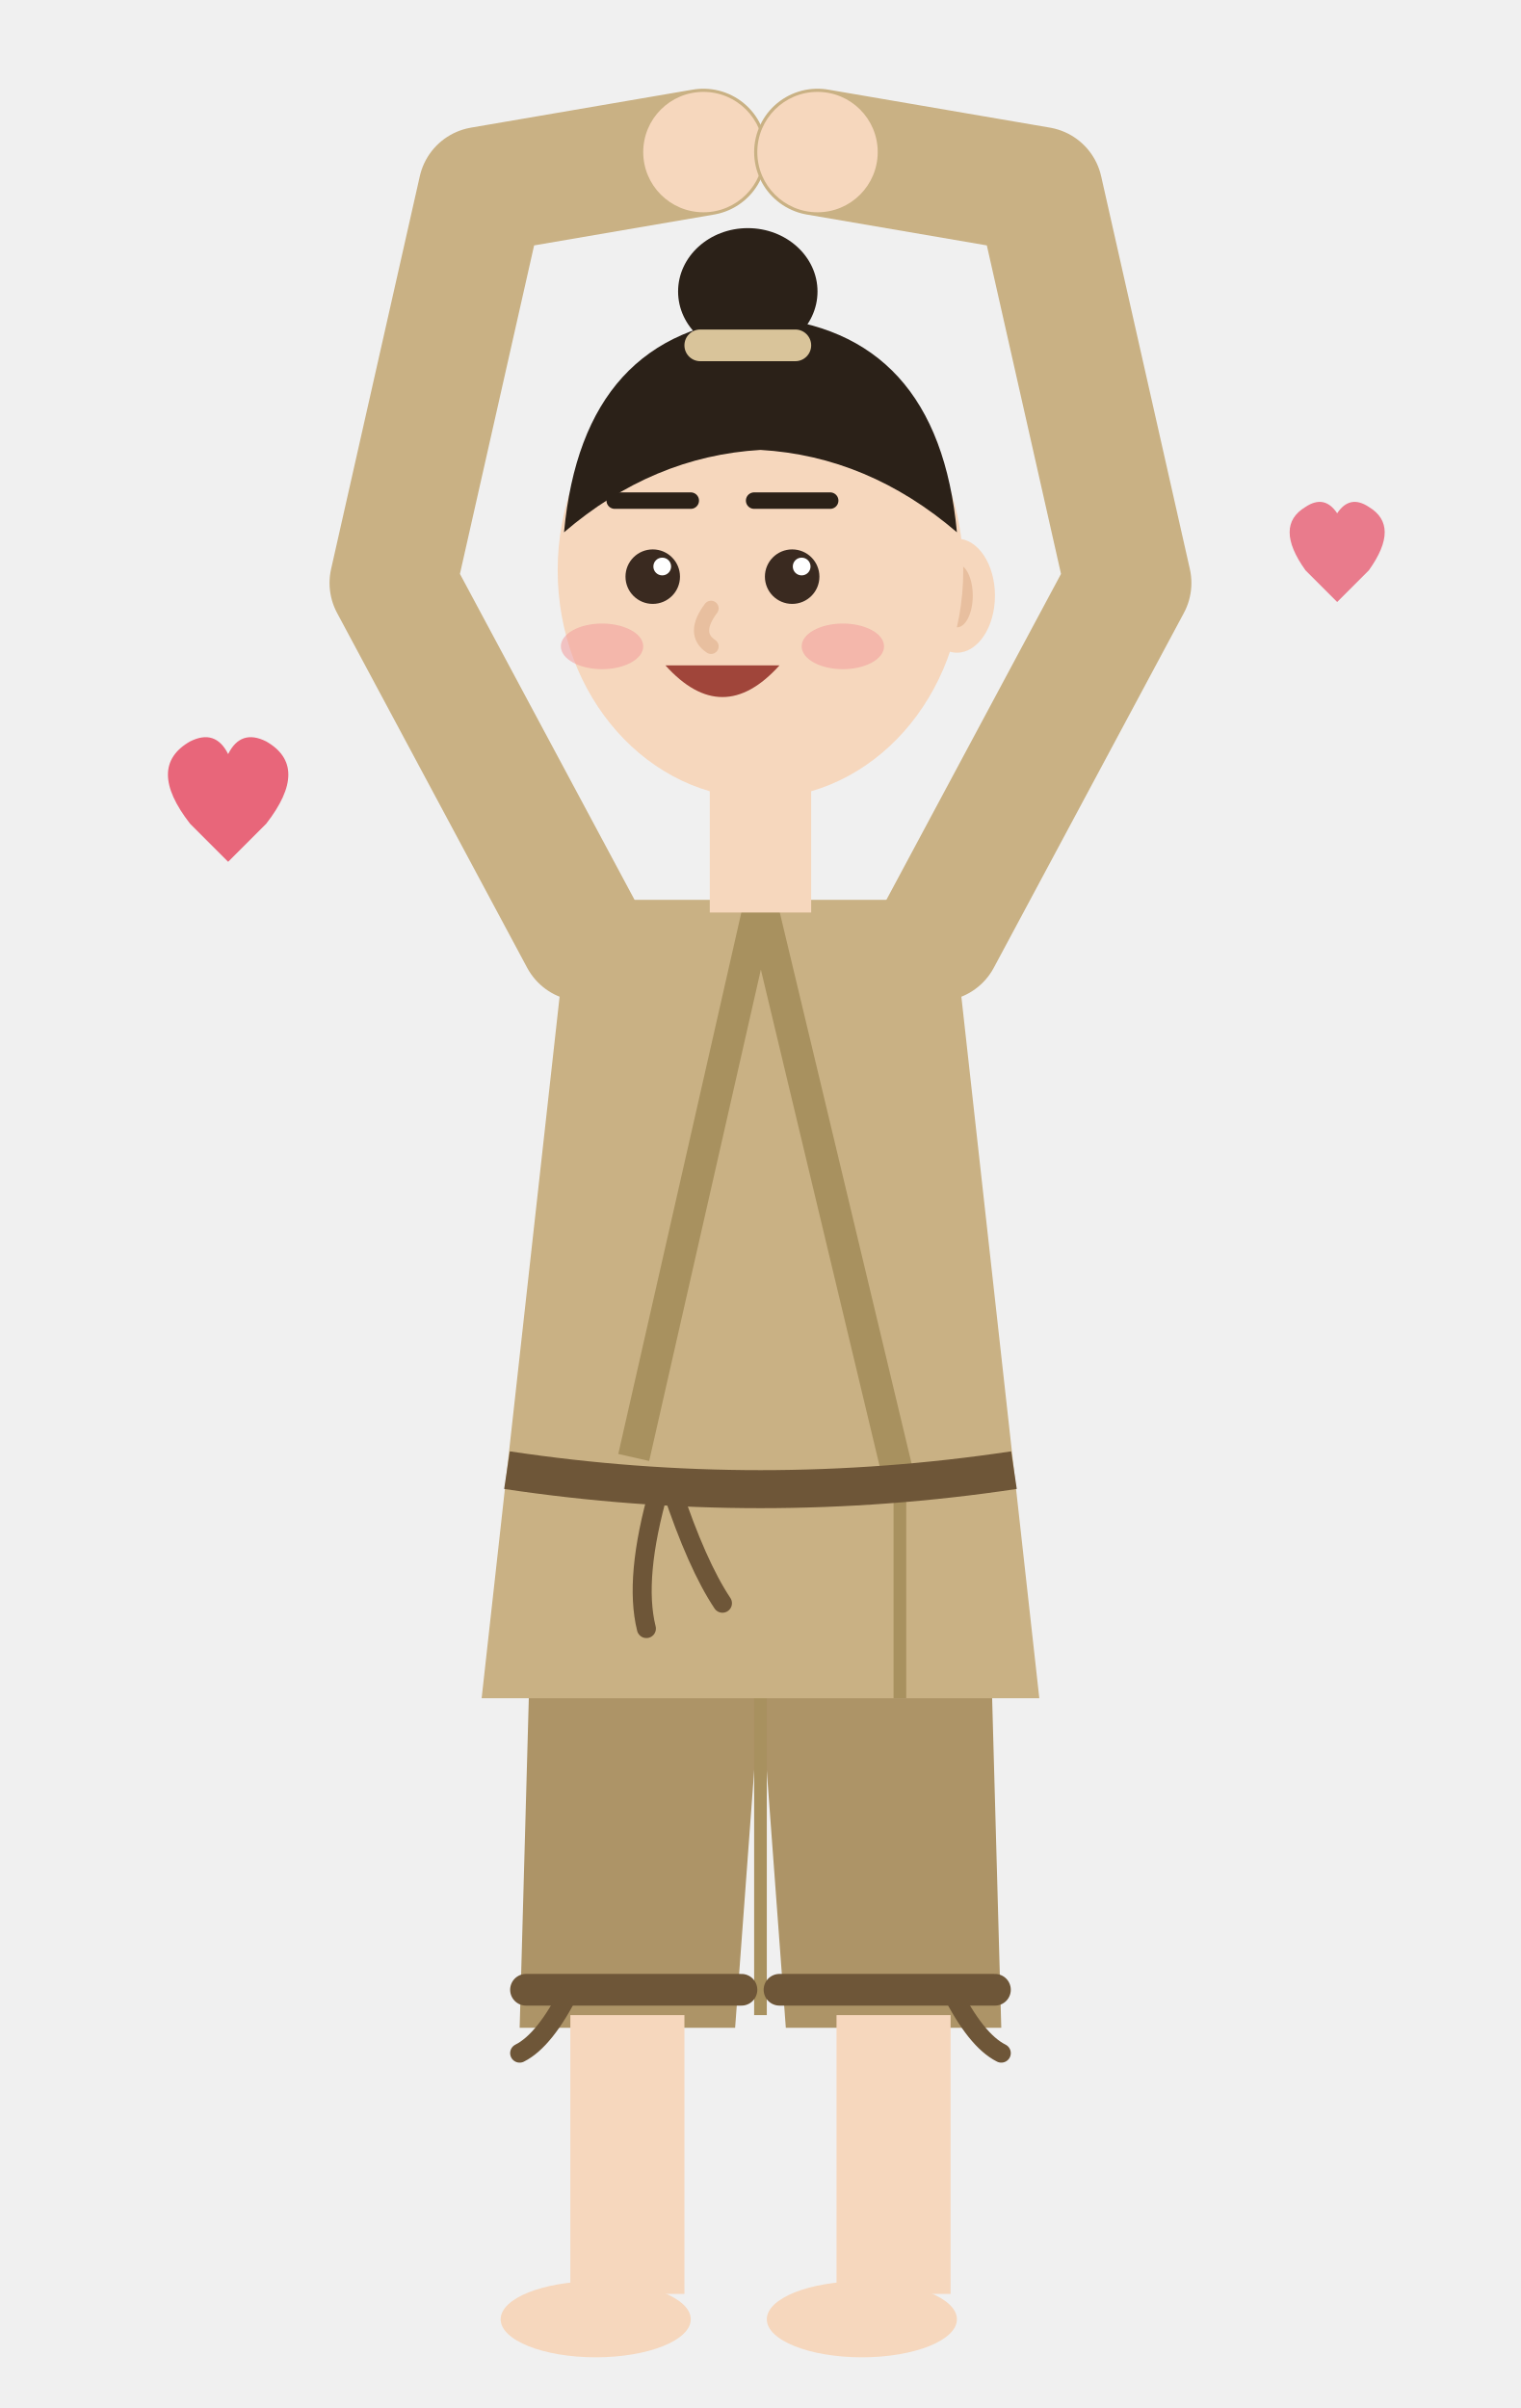
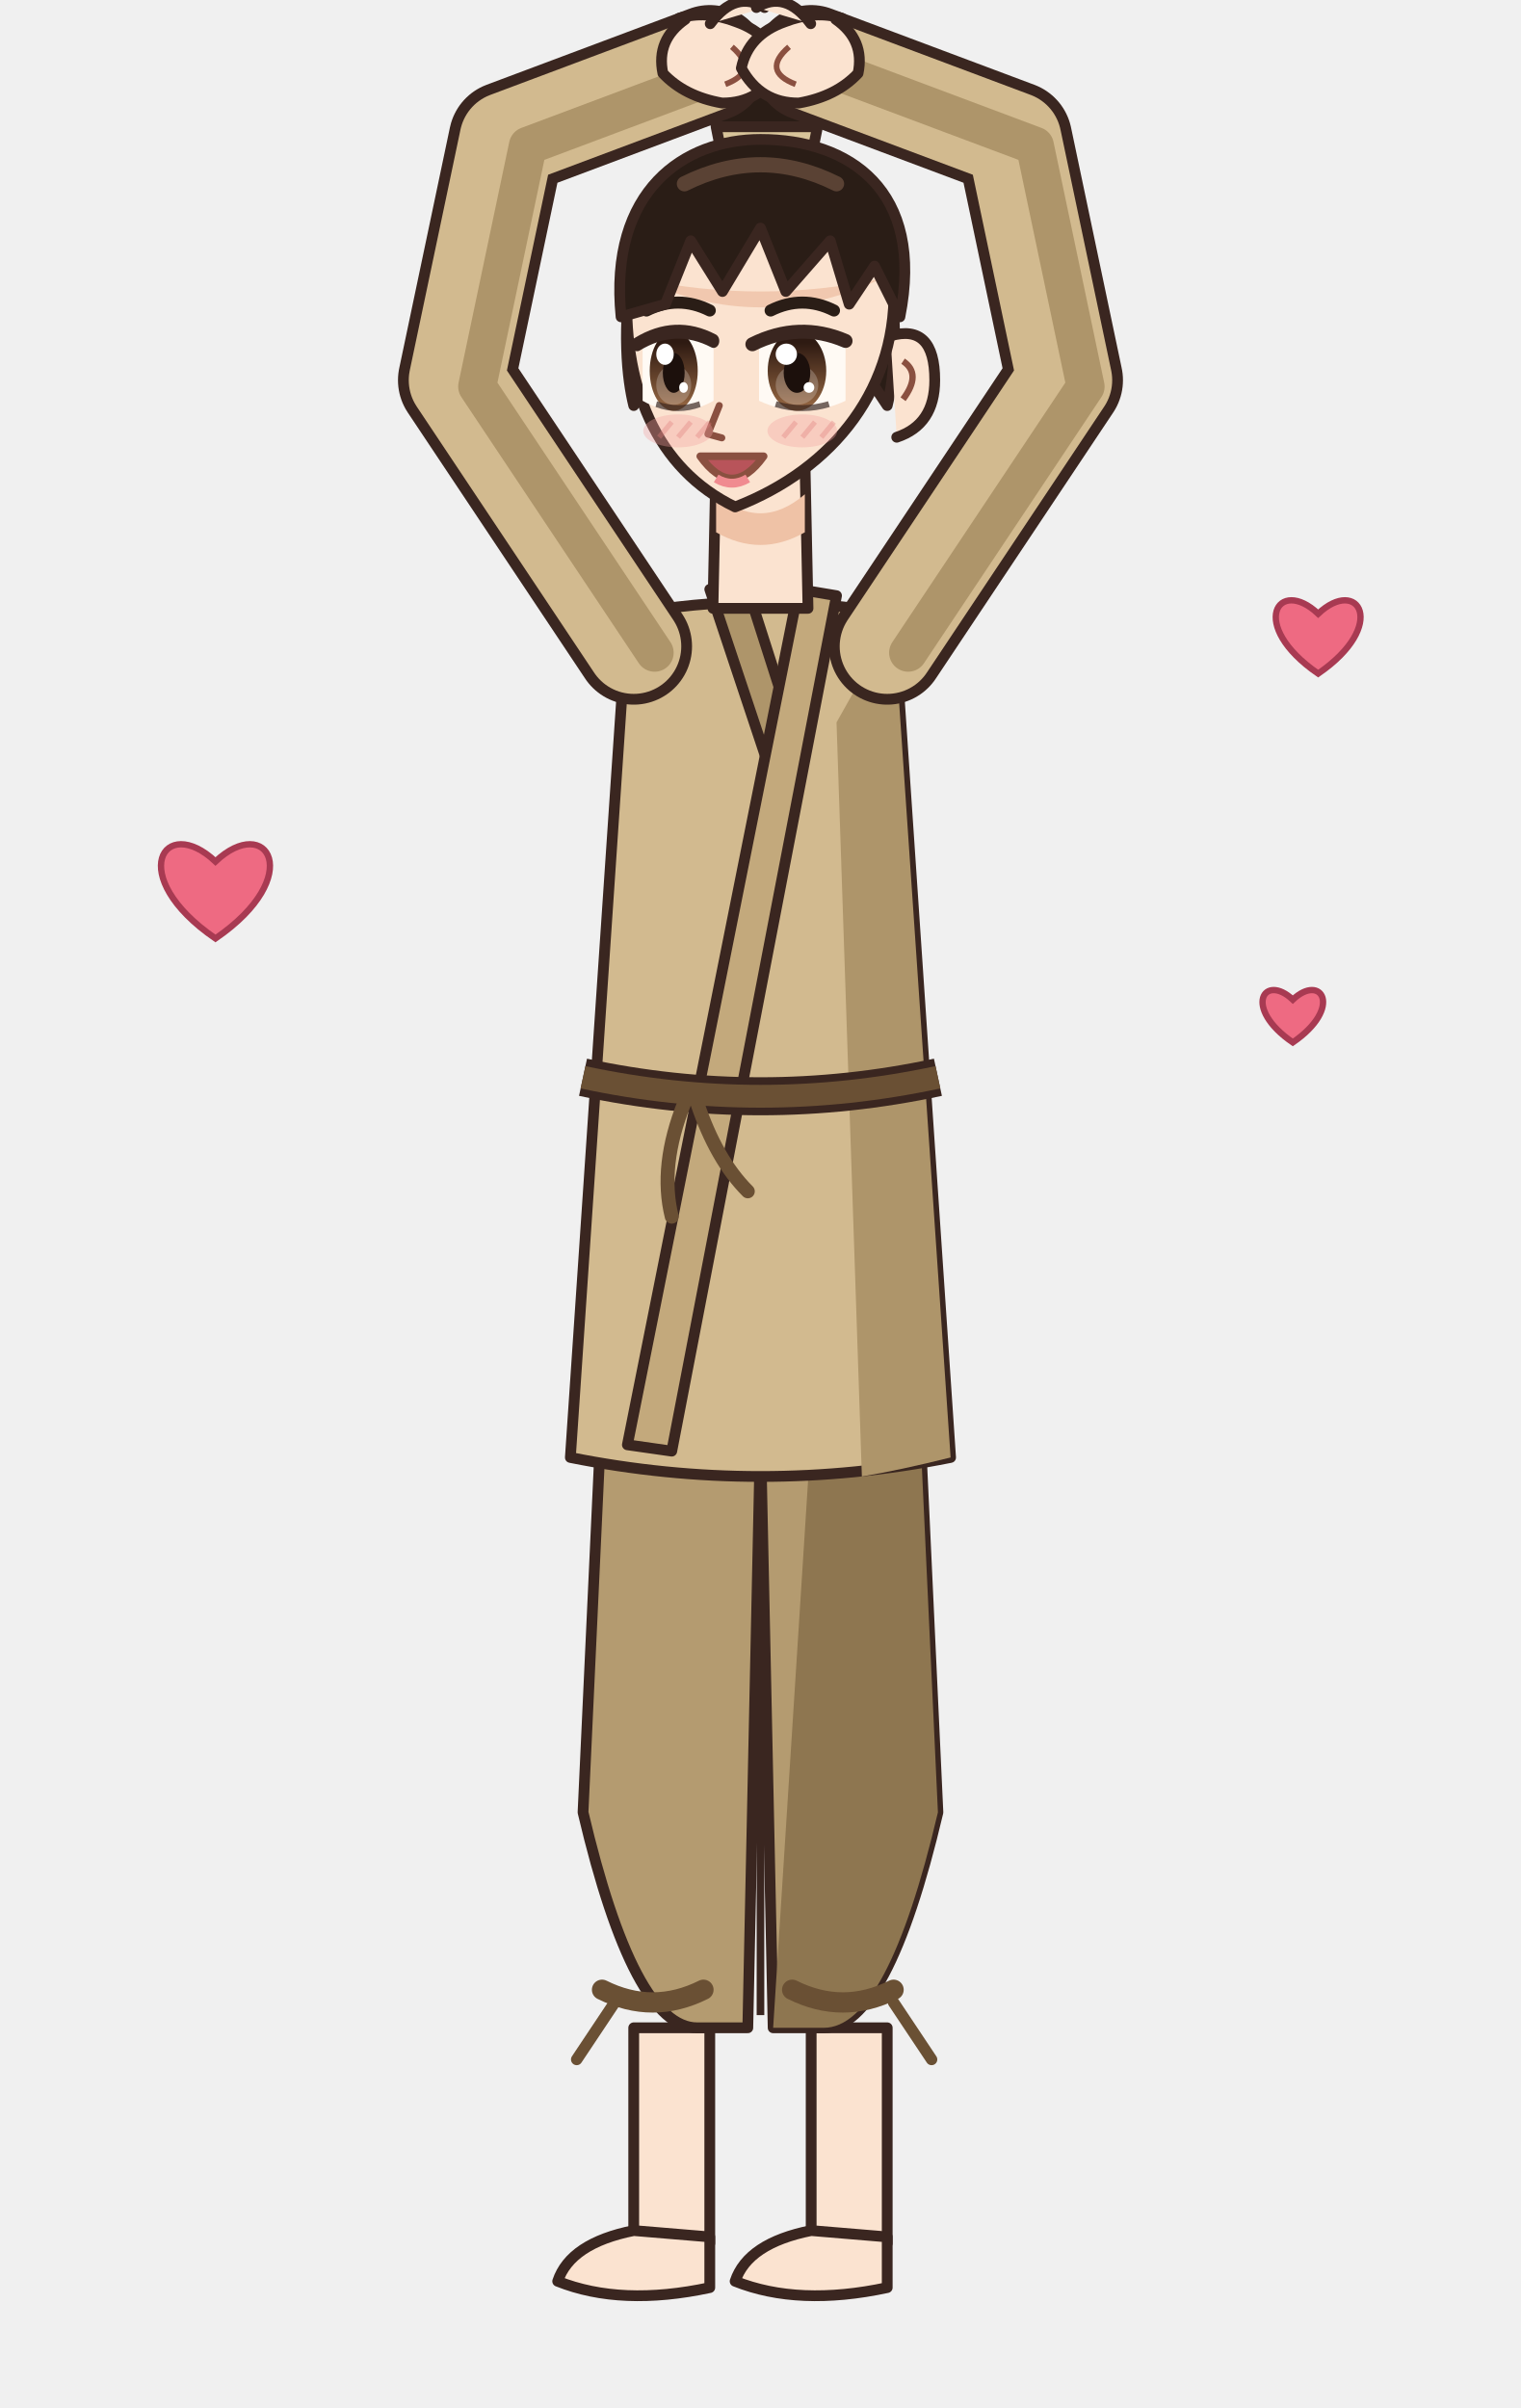
<svg xmlns="http://www.w3.org/2000/svg" width="240" height="380" viewBox="0 -20 240 380">
-   <path d="M84 228 L82 300 L116 300 L120 246 L124 300 L158 300 L156 228 Z" fill="#ad9467" />
-   <path d="M120 246 v52" stroke="#a8915f" stroke-width="2" />
-   <path d="M83 294 h34 M123 294 h34" stroke="#6e5638" stroke-width="5" stroke-linecap="round" />
-   <path d="M90 294 q-4 8 -8 10 M150 294 q4 8 8 10" stroke="#6e5638" stroke-width="3" fill="none" stroke-linecap="round" />
-   <rect x="90" y="298" width="18" height="44" fill="#f6d7bd" />
-   <rect x="132" y="298" width="18" height="44" fill="#f6d7bd" />
-   <ellipse cx="94" cy="346" rx="15" ry="6" fill="#f6d7bd" />
-   <ellipse cx="136" cy="346" rx="15" ry="6" fill="#f6d7bd" />
-   <path d="M90 122 L150 122 L164 248 L76 248 Z" fill="#c9b184" />
-   <path d="M120 122 L100 210 M120 122 L142 214" stroke="#a8915f" stroke-width="5" fill="none" />
-   <path d="M120 122 L142 214 L142 248" stroke="#a8915f" stroke-width="2" fill="none" />
-   <path d="M80 212 Q120 218 160 212" stroke="#6e5638" stroke-width="6" fill="none" />
-   <path d="M104 215 q-4 14 -2 22 M106 215 q4 12 8 18" stroke="#6e5638" stroke-width="3" fill="none" stroke-linecap="round" />
-   <rect x="112" y="100" width="16" height="24" fill="#f6d7bd" />
-   <ellipse cx="151" cy="74" rx="6" ry="9" fill="#f6d7bd" />
-   <ellipse cx="151" cy="74" rx="2.5" ry="5" fill="#e8bf9f" />
-   <ellipse cx="120" cy="70" rx="32" ry="36" fill="#f6d7bd" />
-   <path d="M112.2 76 q-3 4 0 6" fill="none" stroke="#e8bf9f" stroke-width="2.4" stroke-linecap="round" />
-   <circle cx="103" cy="71" r="4.3" fill="#3a2a20" />
-   <circle cx="104.5" cy="69.4" r="1.4" fill="#fff" />
-   <circle cx="125" cy="71" r="4.3" fill="#3a2a20" />
-   <circle cx="126.5" cy="69.4" r="1.4" fill="#fff" />
-   <path d="M97 59 L109 59" stroke="#2b2118" stroke-width="2.6" stroke-linecap="round" />
-   <path d="M119 59 L131 59" stroke="#2b2118" stroke-width="2.6" stroke-linecap="round" />
-   <path d="M105 85 q9 10 18 0 z" fill="#a0453a" />
-   <ellipse cx="95" cy="82" rx="6.5" ry="3.6" fill="#f29c9c" opacity="0.55" />
-   <ellipse cx="133" cy="82" rx="6.5" ry="3.6" fill="#f29c9c" opacity="0.55" />
-   <path d="M89 64 q3 -32 31 -34 q28 2 31 34 q-14 -12 -31 -13 q-17 1 -31 13 z" fill="#2b2118" />
-   <ellipse cx="118" cy="26" rx="11" ry="10" fill="#2b2118" />
-   <rect x="108" y="32" width="20" height="5" rx="2.5" fill="#d9c49a" />
-   <polyline points="92,128 62,72 76,10 111,4" fill="none" stroke="#c9b184" stroke-width="20" stroke-linecap="round" stroke-linejoin="round" />
-   <circle cx="111" cy="4" r="9.5" fill="#f6d7bd" />
-   <polyline points="148,128 178,72 164,10 129,4" fill="none" stroke="#c9b184" stroke-width="20" stroke-linecap="round" stroke-linejoin="round" />
-   <circle cx="129" cy="4" r="9.5" fill="#f6d7bd" />
-   <path d="M30 110 q-7 -9 0 -13 q4 -2 6 2 q2 -4 6 -2 q7 4 0 13 l-6 6 z" fill="#e8667a" />
-   <path d="M206 70 q-5 -7 0 -10 q3 -2 5 1 q2 -3 5 -1 q5 3 0 10 l-5 5 z" fill="#e8667a" opacity=".85" />
+   <defs>
+     <linearGradient id="iris" x1="0" y1="0" x2="0" y2="1">
+       <stop offset=".15" stop-color="#2e1a12" />
+       <stop offset="1" stop-color="#9a6a44" />
+     </linearGradient>
+   </defs>
+   <path d="M100 300 L100 334 L112 334 L112 300 Z" fill="#fbe3d0" stroke="#3a2620" stroke-width="1.7" stroke-linejoin="round" stroke-linecap="round" />
+   <path d="M128 300 L128 334 L140 334 L140 300 Z" fill="#fbe3d0" stroke="#3a2620" stroke-width="1.7" stroke-linejoin="round" stroke-linecap="round" />
+   <path d="M100 332 q-10 2 -12 8 q10 4 24 1 v-8 z" fill="#fbe3d0" stroke="#3a2620" stroke-width="1.7" stroke-linejoin="round" stroke-linecap="round" />
+   <path d="M128 332 q-10 2 -12 8 q10 4 24 1 v-8 z" fill="#fbe3d0" stroke="#3a2620" stroke-width="1.7" stroke-linejoin="round" stroke-linecap="round" />
+   <path d="M96 180 L92 266 Q100 300 110 300 L118 300 L120 206 L122 300 L130 300 Q140 300 148 266 L144 180 Z" fill="#b49b70" stroke="#3a2620" stroke-width="1.7" stroke-linejoin="round" stroke-linecap="round" />
+   <path d="M128 206 L122 300 L130 300 Q140 300 148 266 L144 180 L136 184 Z" fill="#8e7650" />
+   <path d="M120 206 V298" stroke="#3a2620" stroke-width="1.2" />
+   <path d="M95 294 q8 4 16 0 M125 294 q8 4 16 0" stroke="#6a5034" stroke-width="3.2" fill="none" stroke-linecap="round" />
+   <path d="M97 296 q-4 6 -6 9 M141 296 q4 6 6 9" stroke="#6a5034" stroke-width="1.8" fill="none" stroke-linecap="round" />
+   <path d="M99 77 Q120 73 141 77 L150 210 Q120 216 90 210 Z" fill="#d2ba8f" stroke="#3a2620" stroke-width="1.7" stroke-linejoin="round" stroke-linecap="round" />
+   <path d="M132 94 L141 78 L150 210 Q142 212 136 213 Z" fill="#ae956a" />
+   <path d="M112 73 L121 100 L126 98 L118 73 Z" fill="#ae956a" stroke="#3a2620" stroke-width="1.7" stroke-linejoin="round" stroke-linecap="round" />
+   <path d="M126 73 L132 74 L106 209 L99 208 Z" fill="#c3a97c" stroke="#3a2620" stroke-width="1.7" stroke-linejoin="round" stroke-linecap="round" />
+   <path d="M92 150 Q120 156 148 150" stroke="#3a2620" stroke-width="6" fill="none" />
+   <path d="M92 150 Q120 156 148 150" stroke="#6a5034" stroke-width="3.6" fill="none" />
+   <path d="M108 154 q-4 10 -2 18 M110 154 q3 9 8 14" stroke="#6a5034" stroke-width="2.2" fill="none" stroke-linecap="round" />
+   <path d="M113 52 L112.5 76 L127.5 76 L127 52 Z" fill="#fbe3d0" stroke="#3a2620" stroke-width="1.7" stroke-linejoin="round" stroke-linecap="round" />
+   <path d="M113 58 q7 6 14 0 v6 q-7 4 -14 0 z" fill="#efc2a6" />
+   <path d="M100 20 C98 32 99 40 100 44 L104 38 Z M140 20 C142 32 141 40 140 44 L136 38 Z" fill="#2a1d16" stroke="#3a2620" stroke-width="1.7" stroke-linejoin="round" stroke-linecap="round" />
+   <path d="M140.5 33 q7 -2 7 7 q0 7 -6 9" fill="#fbe3d0" stroke="#3a2620" stroke-width="1.7" stroke-linejoin="round" stroke-linecap="round" />
+   <path d="M142.5 37 q3 2 0 6" stroke="#8a5040" stroke-width="1" fill="none" />
+   <path d="M99 24 C98 41 103.6 54 116 60 C131.6 54 142 41 141 24 C141 4 99 4 99 24 Z" fill="#fbe3d0" stroke="#3a2620" stroke-width="1.7" stroke-linejoin="round" stroke-linecap="round" />
+   <path d="M101 24 q19 9 38 0 q-19 4 -38 0 z" fill="#efc2a6" opacity=".8" />
+   <g transform="translate(107 38) scale(0.861 1.05)">
+     <path d="M-6.5 -4 q6.5 -3 13 0 v9 q-6.5 3 -13 0 z" fill="#fffaf4" />
+     <ellipse cx="-0.8" cy="0.5" rx="4.4" ry="6" fill="url(#iris)" />
+     <ellipse cx="-0.8" cy="2.6" rx="3.2" ry="3" fill="#ffffff" opacity=".22" />
+     <ellipse cx="-0.8" cy="0.8" rx="2" ry="3" fill="#1c100c" />
+     <circle cx="-2.4" cy="-2" r="1.6" fill="#fff" />
+     <circle cx="1" cy="3" r=".8" fill="#fff" />
+     <path d="M-7.5 -3.5 q7 -3.5 14 -0.5 " stroke="#3a2620" stroke-width="2.1" fill="none" stroke-linecap="round" />
+     <path d="M-4 5.5 q4 1.2 8 0" stroke="#3a2620" stroke-width=".9" fill="none" opacity=".7" />
+   </g>
+   <g transform="translate(126.6 38) scale(1.05 1.05)">
+     <path d="M-6.5 -4 q6.5 -3 13 0 v9 q-6.5 3 -13 0 z" fill="#fffaf4" />
+     <ellipse cx="-0.8" cy="0.5" rx="4.4" ry="6" fill="url(#iris)" />
+     <ellipse cx="-0.8" cy="2.6" rx="3.2" ry="3" fill="#ffffff" opacity=".22" />
+     <ellipse cx="-0.8" cy="0.8" rx="2" ry="3" fill="#1c100c" />
+     <circle cx="-2.4" cy="-2" r="1.6" fill="#fff" />
+     <circle cx="1" cy="3" r=".8" fill="#fff" />
+     <path d="M-7.5 -3.5 q7 -3.5 14 -0.5 " stroke="#3a2620" stroke-width="2.1" fill="none" stroke-linecap="round" />
+     <path d="M-4 5.5 q4 1.2 8 0" stroke="#3a2620" stroke-width=".9" fill="none" opacity=".7" />
+   </g>
+   <path d="M102 29 q5 -2.5 10 0" stroke="#2a1d16" stroke-width="1.9" fill="none" stroke-linecap="round" />
+   <path d="M131.6 29 q-5 -2.5 -10 0" stroke="#2a1d16" stroke-width="1.9" fill="none" stroke-linecap="round" />
+   <path d="M113.5 44 l-1.8 4.5 l2.2 .6" stroke="#8a5040" stroke-width="1.1" fill="none" stroke-linecap="round" stroke-linejoin="round" />
+   <path d="M110.5 52 q5 7 10 0 z" fill="#b8545a" stroke="#8a5040" stroke-width="1.2" stroke-linejoin="round" />
+   <path d="M113 55.5 q2.5 1.5 5 0" stroke="#f08b90" stroke-width="1.4" fill="none" />
+   <ellipse cx="107" cy="48" rx="5.5" ry="2.6" fill="#f4a0a0" opacity="0.35" />
+   <path d="M104 49 l2 -2.4 M107 49 l2 -2.4 M110 49 l2 -2.4" stroke="#e07a7a" stroke-width=".8" opacity="0.35" />
+   <ellipse cx="126.6" cy="48" rx="5.5" ry="2.6" fill="#f4a0a0" opacity="0.35" />
+   <path d="M123.6 49 l2 -2.4 M126.6 49 l2 -2.4 M129.6 49 l2 -2.4" stroke="#e07a7a" stroke-width=".8" opacity="0.35" />
+   <ellipse cx="121" cy="-4" rx="9" ry="8" fill="#2a1d16" stroke="#3a2620" stroke-width="1.7" stroke-linejoin="round" stroke-linecap="round" />
+   <path d="M113 0 h16 l-1 5 h-14 z" fill="#d8c49a" stroke="#3a2620" stroke-width="1.7" stroke-linejoin="round" stroke-linecap="round" />
+   <path d="M98 30 C96 10 108 2 120 2 C134 2 146 10 142 30 L138 22 L134 28 L131 18 L124 26 L120 16 L114 26 L109 18 L105 28 Z" fill="#2a1d16" stroke="#3a2620" stroke-width="1.7" stroke-linejoin="round" stroke-linecap="round" />
+   <path d="M108 9 q12 -6 24 0" stroke="#5a4234" stroke-width="2.4" fill="none" stroke-linecap="round" />
+   <polyline points="100,82 72,40 80,2 112,-10" fill="none" stroke="#3a2620" stroke-width="18.4" stroke-linecap="round" stroke-linejoin="round" />
+   <polyline points="100,82 72,40 80,2 112,-10" fill="none" stroke="#d2ba8f" stroke-width="15" stroke-linecap="round" stroke-linejoin="round" />
+   <polyline points="103.3,83 75.3,41 83.3,3 115.3,-9" fill="none" stroke="#ae956a" stroke-width="6" stroke-linecap="round" stroke-linejoin="round" />
+   <polyline points="140,82 168,40 160,2 128,-10" fill="none" stroke="#3a2620" stroke-width="18.4" stroke-linecap="round" stroke-linejoin="round" />
+   <polyline points="140,82 168,40 160,2 128,-10" fill="none" stroke="#d2ba8f" stroke-width="15" stroke-linecap="round" stroke-linejoin="round" />
+   <polyline points="143.3,83 171.3,41 163.3,3 131.3,-9" fill="none" stroke="#ae956a" stroke-width="6" stroke-linecap="round" stroke-linejoin="round" />
+   <g transform="translate(113 -10) rotate(10) scale(1 1)">
+     <path d="M-7 -6 q4 -2 9 -1 q6 1 8 6 q-2 6 -8 7 q-6 0 -10 -3 q-2 -5 2 -9 z" fill="#fbe3d0" stroke="#3a2620" stroke-width="1.7" stroke-linejoin="round" stroke-linecap="round" />
+     <path d="M-2 -6 q3 -6 8 -4" fill="#fbe3d0" stroke="#3a2620" stroke-width="1.7" stroke-linejoin="round" stroke-linecap="round" />
+     <path d="M2 -3 q5 3 0 6" stroke="#8a5040" stroke-width="0.9" fill="none" />
+   </g>
+   <g transform="translate(127 -10) rotate(170) scale(1 -1)">
+     <path d="M-7 -6 q4 -2 9 -1 q6 1 8 6 q-2 6 -8 7 q-6 0 -10 -3 q-2 -5 2 -9 z" fill="#fbe3d0" stroke="#3a2620" stroke-width="1.7" stroke-linejoin="round" stroke-linecap="round" />
+     <path d="M-2 -6 q3 -6 8 -4" fill="#fbe3d0" stroke="#3a2620" stroke-width="1.7" stroke-linejoin="round" stroke-linecap="round" />
+     <path d="M2 -3 q5 3 0 6" stroke="#8a5040" stroke-width="0.9" fill="none" />
+   </g>
+   <path d="M34 128.1 C19.6 118.2 25.9 108.3 34 115.95 C42.1 108.3 48.4 118.2 34 128.1 Z" fill="#ee6a82" stroke="#a83a52" stroke-width="1" />
+   <path d="M208 86.3 C196.8 78.6 201.7 70.9 208 76.85 C214.3 70.9 219.2 78.6 208 86.3 Z" fill="#ee6a82" stroke="#a83a52" stroke-width="1" />
+   <path d="M204 144.5 C196 139 199.5 133.5 204 137.75 C208.5 133.5 212 139 204 144.5 Z" fill="#ee6a82" stroke="#a83a52" stroke-width="1" />
</svg>
